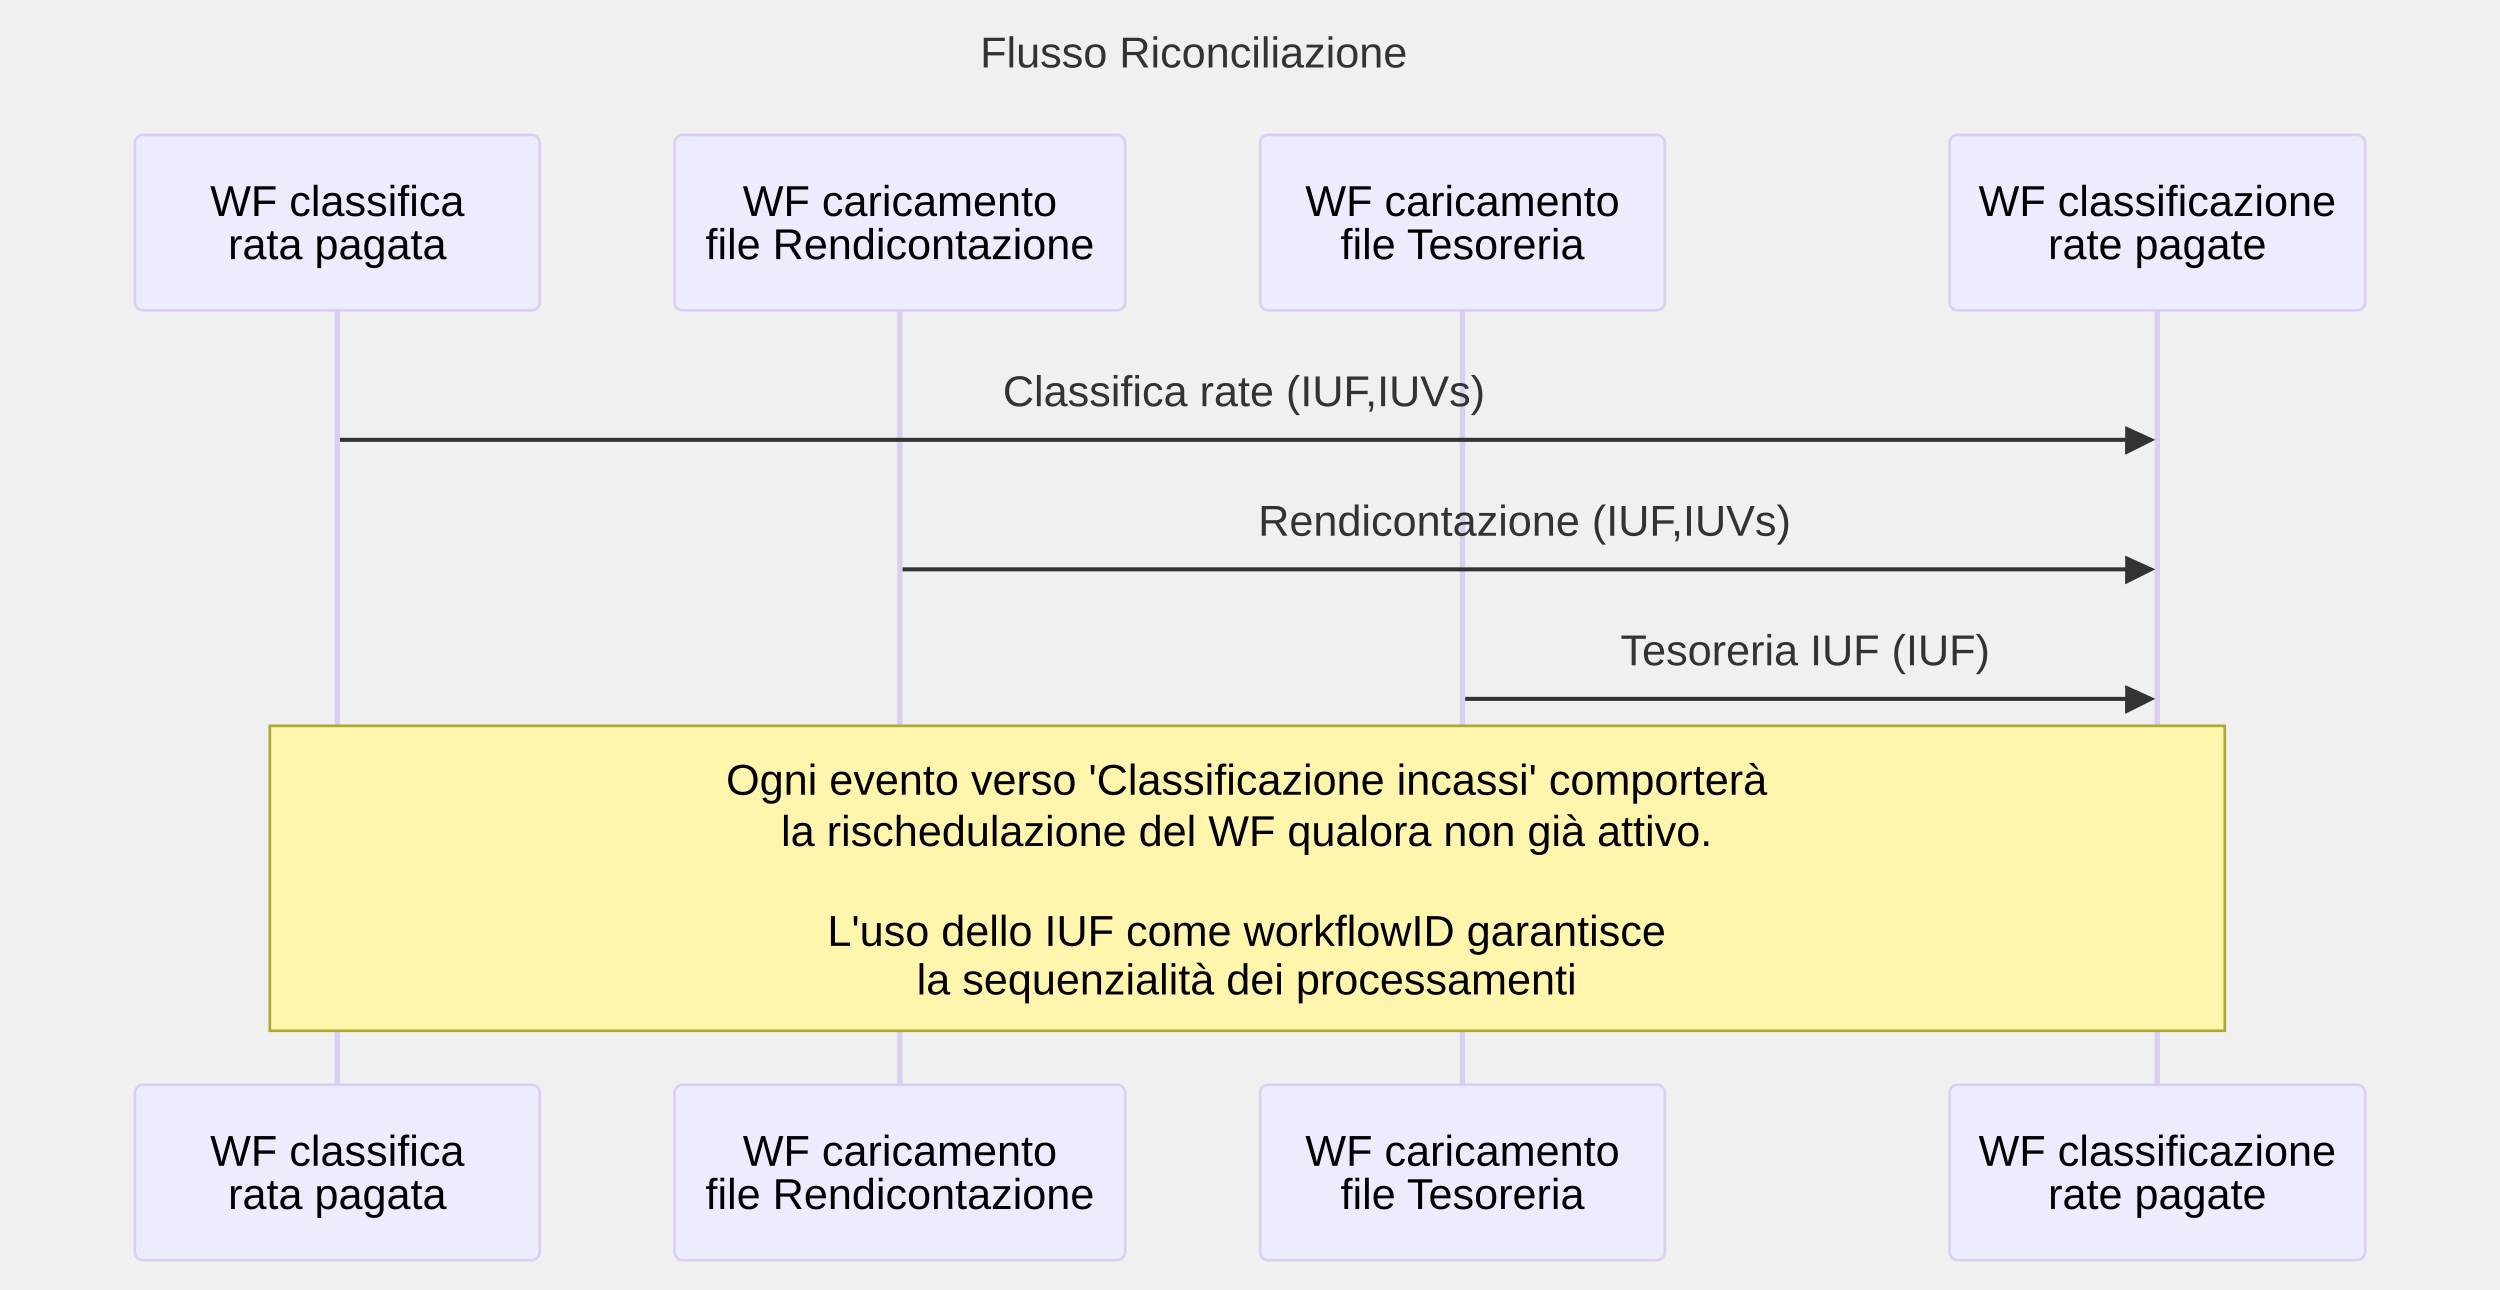
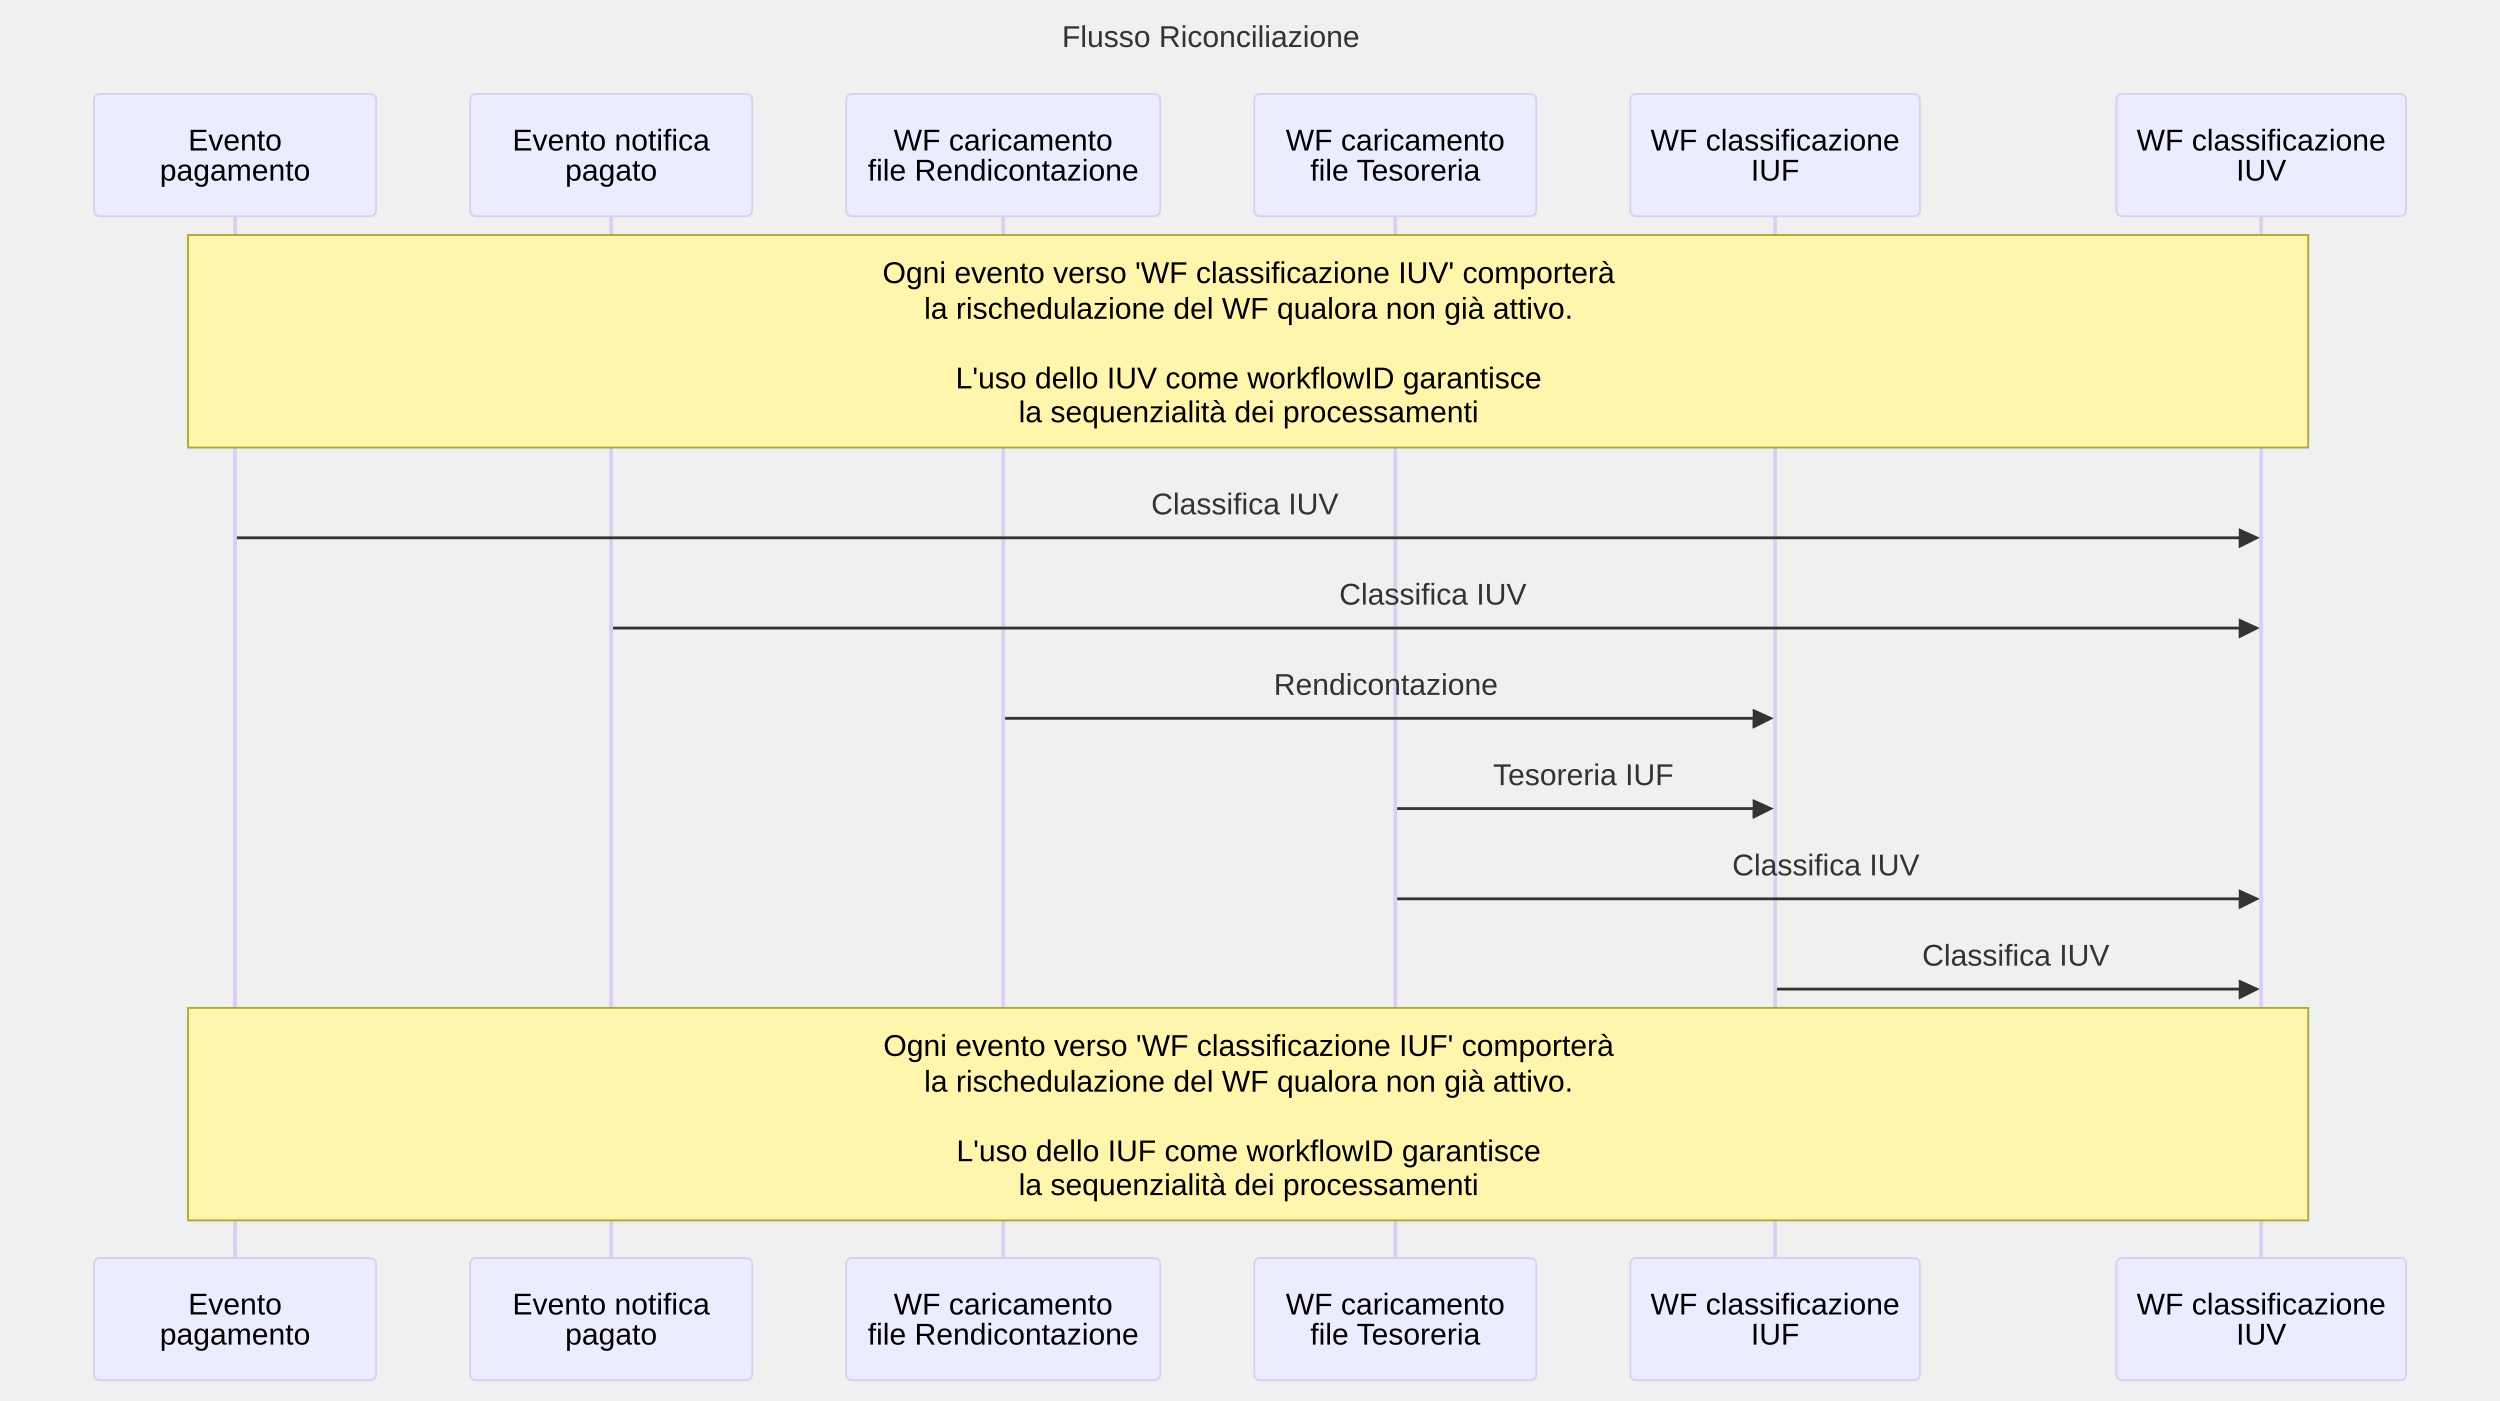
- <svg xmlns="http://www.w3.org/2000/svg" aria-roledescription="sequence" role="graphics-document document" viewBox="-50 -50 926.5 478" style="max-width: 100%;" width="100%" id="graph-div" height="100%">
-   <g>
-     <rect class="actor actor-bottom" ry="3" rx="3" name="WF_RC" height="65" width="154" stroke="#666" fill="#eaeaea" y="352" x="672.5" />
-     <text style="text-anchor: middle; font-size: 16px; font-weight: 400;" class="actor actor-box" alignment-baseline="central" dominant-baseline="central" y="384.5" x="749.5">
-       <tspan dy="-8" x="749.5">WF classificazione</tspan>
-     </text>
-     <text style="text-anchor: middle; font-size: 16px; font-weight: 400;" class="actor actor-box" alignment-baseline="central" dominant-baseline="central" y="384.5" x="749.5">
-       <tspan dy="8" x="749.5">rate pagate</tspan>
-     </text>
-   </g>
-   <g>
-     <rect class="actor actor-bottom" ry="3" rx="3" name="WF_T" height="65" width="150" stroke="#666" fill="#eaeaea" y="352" x="417" />
-     <text style="text-anchor: middle; font-size: 16px; font-weight: 400;" class="actor actor-box" alignment-baseline="central" dominant-baseline="central" y="384.5" x="492">
-       <tspan dy="-8" x="492">WF caricamento</tspan>
-     </text>
-     <text style="text-anchor: middle; font-size: 16px; font-weight: 400;" class="actor actor-box" alignment-baseline="central" dominant-baseline="central" y="384.5" x="492">
-       <tspan dy="8" x="492">file Tesoreria</tspan>
-     </text>
-   </g>
-   <g>
-     <rect class="actor actor-bottom" ry="3" rx="3" name="WF_R" height="65" width="167" stroke="#666" fill="#eaeaea" y="352" x="200" />
-     <text style="text-anchor: middle; font-size: 16px; font-weight: 400;" class="actor actor-box" alignment-baseline="central" dominant-baseline="central" y="384.5" x="283.5">
-       <tspan dy="-8" x="283.5">WF caricamento</tspan>
-     </text>
-     <text style="text-anchor: middle; font-size: 16px; font-weight: 400;" class="actor actor-box" alignment-baseline="central" dominant-baseline="central" y="384.5" x="283.5">
-       <tspan dy="8" x="283.5">file Rendicontazione</tspan>
-     </text>
-   </g>
-   <g>
-     <rect class="actor actor-bottom" ry="3" rx="3" name="WF_RT" height="65" width="150" stroke="#666" fill="#eaeaea" y="352" x="0" />
-     <text style="text-anchor: middle; font-size: 16px; font-weight: 400;" class="actor actor-box" alignment-baseline="central" dominant-baseline="central" y="384.5" x="75">
-       <tspan dy="-8" x="75">WF classifica</tspan>
-     </text>
-     <text style="text-anchor: middle; font-size: 16px; font-weight: 400;" class="actor actor-box" alignment-baseline="central" dominant-baseline="central" y="384.5" x="75">
-       <tspan dy="8" x="75">rata pagata</tspan>
-     </text>
-   </g>
-   <g>
-     <line name="WF_RC" stroke="#999" stroke-width="0.5px" class="actor-line 200" y2="352" x2="749.5" y1="65" x1="749.5" id="actor3" />
-     <g id="root-3">
-       <rect class="actor actor-top" ry="3" rx="3" name="WF_RC" height="65" width="154" stroke="#666" fill="#eaeaea" y="0" x="672.5" />
-       <text style="text-anchor: middle; font-size: 16px; font-weight: 400;" class="actor actor-box" alignment-baseline="central" dominant-baseline="central" y="32.5" x="749.5">
-         <tspan dy="-8" x="749.5">WF classificazione</tspan>
-       </text>
-       <text style="text-anchor: middle; font-size: 16px; font-weight: 400;" class="actor actor-box" alignment-baseline="central" dominant-baseline="central" y="32.5" x="749.5">
-         <tspan dy="8" x="749.5">rate pagate</tspan>
-       </text>
-     </g>
-   </g>
-   <g>
-     <line name="WF_T" stroke="#999" stroke-width="0.5px" class="actor-line 200" y2="352" x2="492" y1="65" x1="492" id="actor2" />
-     <g id="root-2">
-       <rect class="actor actor-top" ry="3" rx="3" name="WF_T" height="65" width="150" stroke="#666" fill="#eaeaea" y="0" x="417" />
-       <text style="text-anchor: middle; font-size: 16px; font-weight: 400;" class="actor actor-box" alignment-baseline="central" dominant-baseline="central" y="32.5" x="492">
-         <tspan dy="-8" x="492">WF caricamento</tspan>
-       </text>
-       <text style="text-anchor: middle; font-size: 16px; font-weight: 400;" class="actor actor-box" alignment-baseline="central" dominant-baseline="central" y="32.5" x="492">
-         <tspan dy="8" x="492">file Tesoreria</tspan>
-       </text>
-     </g>
-   </g>
-   <g>
-     <line name="WF_R" stroke="#999" stroke-width="0.5px" class="actor-line 200" y2="352" x2="283.5" y1="65" x1="283.5" id="actor1" />
-     <g id="root-1">
-       <rect class="actor actor-top" ry="3" rx="3" name="WF_R" height="65" width="167" stroke="#666" fill="#eaeaea" y="0" x="200" />
-       <text style="text-anchor: middle; font-size: 16px; font-weight: 400;" class="actor actor-box" alignment-baseline="central" dominant-baseline="central" y="32.5" x="283.5">
-         <tspan dy="-8" x="283.5">WF caricamento</tspan>
-       </text>
-       <text style="text-anchor: middle; font-size: 16px; font-weight: 400;" class="actor actor-box" alignment-baseline="central" dominant-baseline="central" y="32.5" x="283.5">
-         <tspan dy="8" x="283.5">file Rendicontazione</tspan>
-       </text>
-     </g>
-   </g>
-   <g>
-     <line name="WF_RT" stroke="#999" stroke-width="0.5px" class="actor-line 200" y2="352" x2="75" y1="65" x1="75" id="actor0" />
-     <g id="root-0">
-       <rect class="actor actor-top" ry="3" rx="3" name="WF_RT" height="65" width="150" stroke="#666" fill="#eaeaea" y="0" x="0" />
+ <svg xmlns="http://www.w3.org/2000/svg" aria-roledescription="sequence" role="graphics-document document" viewBox="-50 -50 1329.5 745" style="max-width: 100%;" width="100%" id="graph-div" height="100%">
+   <g>
+     <rect class="actor actor-bottom" ry="3" rx="3" name="WF_CLS_IUV" height="65" width="154" stroke="#666" fill="#eaeaea" y="619" x="1075.5" />
+     <text style="text-anchor: middle; font-size: 16px; font-weight: 400;" class="actor actor-box" alignment-baseline="central" dominant-baseline="central" y="651.5" x="1152.5">
+       <tspan dy="-8" x="1152.5">WF classificazione</tspan>
+     </text>
+     <text style="text-anchor: middle; font-size: 16px; font-weight: 400;" class="actor actor-box" alignment-baseline="central" dominant-baseline="central" y="651.5" x="1152.5">
+       <tspan dy="8" x="1152.5">IUV</tspan>
+     </text>
+   </g>
+   <g>
+     <rect class="actor actor-bottom" ry="3" rx="3" name="WF_CLS_IUF" height="65" width="154" stroke="#666" fill="#eaeaea" y="619" x="817" />
+     <text style="text-anchor: middle; font-size: 16px; font-weight: 400;" class="actor actor-box" alignment-baseline="central" dominant-baseline="central" y="651.5" x="894">
+       <tspan dy="-8" x="894">WF classificazione</tspan>
+     </text>
+     <text style="text-anchor: middle; font-size: 16px; font-weight: 400;" class="actor actor-box" alignment-baseline="central" dominant-baseline="central" y="651.5" x="894">
+       <tspan dy="8" x="894">IUF</tspan>
+     </text>
+   </g>
+   <g>
+     <rect class="actor actor-bottom" ry="3" rx="3" name="WF_T" height="65" width="150" stroke="#666" fill="#eaeaea" y="619" x="617" />
+     <text style="text-anchor: middle; font-size: 16px; font-weight: 400;" class="actor actor-box" alignment-baseline="central" dominant-baseline="central" y="651.5" x="692">
+       <tspan dy="-8" x="692">WF caricamento</tspan>
+     </text>
+     <text style="text-anchor: middle; font-size: 16px; font-weight: 400;" class="actor actor-box" alignment-baseline="central" dominant-baseline="central" y="651.5" x="692">
+       <tspan dy="8" x="692">file Tesoreria</tspan>
+     </text>
+   </g>
+   <g>
+     <rect class="actor actor-bottom" ry="3" rx="3" name="WF_R" height="65" width="167" stroke="#666" fill="#eaeaea" y="619" x="400" />
+     <text style="text-anchor: middle; font-size: 16px; font-weight: 400;" class="actor actor-box" alignment-baseline="central" dominant-baseline="central" y="651.5" x="483.5">
+       <tspan dy="-8" x="483.5">WF caricamento</tspan>
+     </text>
+     <text style="text-anchor: middle; font-size: 16px; font-weight: 400;" class="actor actor-box" alignment-baseline="central" dominant-baseline="central" y="651.5" x="483.5">
+       <tspan dy="8" x="483.5">file Rendicontazione</tspan>
+     </text>
+   </g>
+   <g>
+     <rect class="actor actor-bottom" ry="3" rx="3" name="EV_RT_N" height="65" width="150" stroke="#666" fill="#eaeaea" y="619" x="200" />
+     <text style="text-anchor: middle; font-size: 16px; font-weight: 400;" class="actor actor-box" alignment-baseline="central" dominant-baseline="central" y="651.5" x="275">
+       <tspan dy="-8" x="275">Evento notifica</tspan>
+     </text>
+     <text style="text-anchor: middle; font-size: 16px; font-weight: 400;" class="actor actor-box" alignment-baseline="central" dominant-baseline="central" y="651.5" x="275">
+       <tspan dy="8" x="275">pagato</tspan>
+     </text>
+   </g>
+   <g>
+     <rect class="actor actor-bottom" ry="3" rx="3" name="EV_RT" height="65" width="150" stroke="#666" fill="#eaeaea" y="619" x="0" />
+     <text style="text-anchor: middle; font-size: 16px; font-weight: 400;" class="actor actor-box" alignment-baseline="central" dominant-baseline="central" y="651.5" x="75">
+       <tspan dy="-8" x="75">Evento</tspan>
+     </text>
+     <text style="text-anchor: middle; font-size: 16px; font-weight: 400;" class="actor actor-box" alignment-baseline="central" dominant-baseline="central" y="651.5" x="75">
+       <tspan dy="8" x="75">pagamento</tspan>
+     </text>
+   </g>
+   <g>
+     <line name="WF_CLS_IUV" stroke="#999" stroke-width="0.5px" class="actor-line 200" y2="619" x2="1152.5" y1="65" x1="1152.5" id="actor1125" />
+     <g id="root-1125">
+       <rect class="actor actor-top" ry="3" rx="3" name="WF_CLS_IUV" height="65" width="154" stroke="#666" fill="#eaeaea" y="0" x="1075.5" />
+       <text style="text-anchor: middle; font-size: 16px; font-weight: 400;" class="actor actor-box" alignment-baseline="central" dominant-baseline="central" y="32.5" x="1152.5">
+         <tspan dy="-8" x="1152.5">WF classificazione</tspan>
+       </text>
+       <text style="text-anchor: middle; font-size: 16px; font-weight: 400;" class="actor actor-box" alignment-baseline="central" dominant-baseline="central" y="32.5" x="1152.5">
+         <tspan dy="8" x="1152.5">IUV</tspan>
+       </text>
+     </g>
+   </g>
+   <g>
+     <line name="WF_CLS_IUF" stroke="#999" stroke-width="0.5px" class="actor-line 200" y2="619" x2="894" y1="65" x1="894" id="actor1124" />
+     <g id="root-1124">
+       <rect class="actor actor-top" ry="3" rx="3" name="WF_CLS_IUF" height="65" width="154" stroke="#666" fill="#eaeaea" y="0" x="817" />
+       <text style="text-anchor: middle; font-size: 16px; font-weight: 400;" class="actor actor-box" alignment-baseline="central" dominant-baseline="central" y="32.5" x="894">
+         <tspan dy="-8" x="894">WF classificazione</tspan>
+       </text>
+       <text style="text-anchor: middle; font-size: 16px; font-weight: 400;" class="actor actor-box" alignment-baseline="central" dominant-baseline="central" y="32.5" x="894">
+         <tspan dy="8" x="894">IUF</tspan>
+       </text>
+     </g>
+   </g>
+   <g>
+     <line name="WF_T" stroke="#999" stroke-width="0.5px" class="actor-line 200" y2="619" x2="692" y1="65" x1="692" id="actor1123" />
+     <g id="root-1123">
+       <rect class="actor actor-top" ry="3" rx="3" name="WF_T" height="65" width="150" stroke="#666" fill="#eaeaea" y="0" x="617" />
+       <text style="text-anchor: middle; font-size: 16px; font-weight: 400;" class="actor actor-box" alignment-baseline="central" dominant-baseline="central" y="32.5" x="692">
+         <tspan dy="-8" x="692">WF caricamento</tspan>
+       </text>
+       <text style="text-anchor: middle; font-size: 16px; font-weight: 400;" class="actor actor-box" alignment-baseline="central" dominant-baseline="central" y="32.5" x="692">
+         <tspan dy="8" x="692">file Tesoreria</tspan>
+       </text>
+     </g>
+   </g>
+   <g>
+     <line name="WF_R" stroke="#999" stroke-width="0.5px" class="actor-line 200" y2="619" x2="483.5" y1="65" x1="483.5" id="actor1122" />
+     <g id="root-1122">
+       <rect class="actor actor-top" ry="3" rx="3" name="WF_R" height="65" width="167" stroke="#666" fill="#eaeaea" y="0" x="400" />
+       <text style="text-anchor: middle; font-size: 16px; font-weight: 400;" class="actor actor-box" alignment-baseline="central" dominant-baseline="central" y="32.5" x="483.5">
+         <tspan dy="-8" x="483.5">WF caricamento</tspan>
+       </text>
+       <text style="text-anchor: middle; font-size: 16px; font-weight: 400;" class="actor actor-box" alignment-baseline="central" dominant-baseline="central" y="32.5" x="483.5">
+         <tspan dy="8" x="483.5">file Rendicontazione</tspan>
+       </text>
+     </g>
+   </g>
+   <g>
+     <line name="EV_RT_N" stroke="#999" stroke-width="0.5px" class="actor-line 200" y2="619" x2="275" y1="65" x1="275" id="actor1121" />
+     <g id="root-1121">
+       <rect class="actor actor-top" ry="3" rx="3" name="EV_RT_N" height="65" width="150" stroke="#666" fill="#eaeaea" y="0" x="200" />
+       <text style="text-anchor: middle; font-size: 16px; font-weight: 400;" class="actor actor-box" alignment-baseline="central" dominant-baseline="central" y="32.5" x="275">
+         <tspan dy="-8" x="275">Evento notifica</tspan>
+       </text>
+       <text style="text-anchor: middle; font-size: 16px; font-weight: 400;" class="actor actor-box" alignment-baseline="central" dominant-baseline="central" y="32.5" x="275">
+         <tspan dy="8" x="275">pagato</tspan>
+       </text>
+     </g>
+   </g>
+   <g>
+     <line name="EV_RT" stroke="#999" stroke-width="0.5px" class="actor-line 200" y2="619" x2="75" y1="65" x1="75" id="actor1120" />
+     <g id="root-1120">
+       <rect class="actor actor-top" ry="3" rx="3" name="EV_RT" height="65" width="150" stroke="#666" fill="#eaeaea" y="0" x="0" />
      <text style="text-anchor: middle; font-size: 16px; font-weight: 400;" class="actor actor-box" alignment-baseline="central" dominant-baseline="central" y="32.5" x="75">
-         <tspan dy="-8" x="75">WF classifica</tspan>
+         <tspan dy="-8" x="75">Evento</tspan>
      </text>
      <text style="text-anchor: middle; font-size: 16px; font-weight: 400;" class="actor actor-box" alignment-baseline="central" dominant-baseline="central" y="32.5" x="75">
-         <tspan dy="8" x="75">rata pagata</tspan>
+         <tspan dy="8" x="75">pagamento</tspan>
      </text>
    </g>
  </g>
  <style>#graph-div{font-family:"trebuchet ms",verdana,arial,sans-serif;font-size:16px;fill:#333;}#graph-div .error-icon{fill:#552222;}#graph-div .error-text{fill:#552222;stroke:#552222;}#graph-div .edge-thickness-normal{stroke-width:1px;}#graph-div .edge-thickness-thick{stroke-width:3.5px;}#graph-div .edge-pattern-solid{stroke-dasharray:0;}#graph-div .edge-thickness-invisible{stroke-width:0;fill:none;}#graph-div .edge-pattern-dashed{stroke-dasharray:3;}#graph-div .edge-pattern-dotted{stroke-dasharray:2;}#graph-div .marker{fill:#333333;stroke:#333333;}#graph-div .marker.cross{stroke:#333333;}#graph-div svg{font-family:"trebuchet ms",verdana,arial,sans-serif;font-size:16px;}#graph-div p{margin:0;}#graph-div .actor{stroke:hsl(259.626, 59.777%, 87.902%);fill:#ECECFF;}#graph-div text.actor&gt;tspan{fill:black;stroke:none;}#graph-div .actor-line{stroke:hsl(259.626, 59.777%, 87.902%);}#graph-div .messageLine0{stroke-width:1.5;stroke-dasharray:none;stroke:#333;}#graph-div .messageLine1{stroke-width:1.5;stroke-dasharray:2,2;stroke:#333;}#graph-div #arrowhead path{fill:#333;stroke:#333;}#graph-div .sequenceNumber{fill:white;}#graph-div #sequencenumber{fill:#333;}#graph-div #crosshead path{fill:#333;stroke:#333;}#graph-div .messageText{fill:#333;stroke:none;}#graph-div .labelBox{stroke:hsl(259.626, 59.777%, 87.902%);fill:#ECECFF;}#graph-div .labelText,#graph-div .labelText&gt;tspan{fill:black;stroke:none;}#graph-div .loopText,#graph-div .loopText&gt;tspan{fill:black;stroke:none;}#graph-div .loopLine{stroke-width:2px;stroke-dasharray:2,2;stroke:hsl(259.626, 59.777%, 87.902%);fill:hsl(259.626, 59.777%, 87.902%);}#graph-div .note{stroke:#aaaa33;fill:#fff5ad;}#graph-div .noteText,#graph-div .noteText&gt;tspan{fill:black;stroke:none;}#graph-div .activation0{fill:#f4f4f4;stroke:#666;}#graph-div .activation1{fill:#f4f4f4;stroke:#666;}#graph-div .activation2{fill:#f4f4f4;stroke:#666;}#graph-div .actorPopupMenu{position:absolute;}#graph-div .actorPopupMenuPanel{position:absolute;fill:#ECECFF;box-shadow:0px 8px 16px 0px rgba(0,0,0,0.2);filter:drop-shadow(3px 5px 2px rgb(0 0 0 / 0.4));}#graph-div .actor-man line{stroke:hsl(259.626, 59.777%, 87.902%);fill:#ECECFF;}#graph-div .actor-man circle,#graph-div line{stroke:hsl(259.626, 59.777%, 87.902%);fill:#ECECFF;stroke-width:2px;}#graph-div :root{--mermaid-font-family:"trebuchet ms",verdana,arial,sans-serif;}</style>
  <g />
  <defs>
    <symbol height="24" width="24" id="computer">
      <path d="M2 2v13h20v-13h-20zm18 11h-16v-9h16v9zm-10.228 6l.466-1h3.524l.467 1h-4.457zm14.228 3h-24l2-6h2.104l-1.33 4h18.45l-1.297-4h2.073l2 6zm-5-10h-14v-7h14v7z" transform="scale(.5)" />
    </symbol>
  </defs>
  <defs>
    <symbol clip-rule="evenodd" fill-rule="evenodd" id="database">
      <path d="M12.258.001l.256.004.255.005.253.008.251.01.249.012.247.015.246.016.242.019.241.02.239.023.236.024.233.027.231.028.229.031.225.032.223.034.22.036.217.038.214.04.211.041.208.043.205.045.201.046.198.048.194.05.191.051.187.053.183.054.18.056.175.057.172.059.168.06.163.061.16.063.155.064.15.066.074.033.073.033.071.034.07.034.069.035.068.035.067.035.066.035.064.036.064.036.062.036.06.036.06.037.058.037.058.037.055.038.055.038.053.038.052.038.051.039.05.039.048.039.047.039.045.04.044.04.043.04.041.04.04.041.039.041.037.041.036.041.034.041.033.042.032.042.03.042.029.042.027.042.026.043.024.043.023.043.021.043.02.043.018.044.017.043.015.044.013.044.012.044.011.045.009.044.007.045.006.045.004.045.002.045.001.045v17l-.001.045-.002.045-.004.045-.006.045-.007.045-.009.044-.011.045-.012.044-.013.044-.015.044-.017.043-.018.044-.02.043-.021.043-.023.043-.024.043-.026.043-.027.042-.029.042-.03.042-.032.042-.033.042-.034.041-.036.041-.037.041-.039.041-.04.041-.041.04-.043.04-.044.04-.045.04-.047.039-.048.039-.05.039-.051.039-.052.038-.053.038-.055.038-.055.038-.058.037-.058.037-.06.037-.06.036-.062.036-.064.036-.064.036-.066.035-.067.035-.068.035-.069.035-.07.034-.071.034-.073.033-.074.033-.15.066-.155.064-.16.063-.163.061-.168.06-.172.059-.175.057-.18.056-.183.054-.187.053-.191.051-.194.05-.198.048-.201.046-.205.045-.208.043-.211.041-.214.04-.217.038-.22.036-.223.034-.225.032-.229.031-.231.028-.233.027-.236.024-.239.023-.241.02-.242.019-.246.016-.247.015-.249.012-.251.01-.253.008-.255.005-.256.004-.258.001-.258-.001-.256-.004-.255-.005-.253-.008-.251-.01-.249-.012-.247-.015-.245-.016-.243-.019-.241-.02-.238-.023-.236-.024-.234-.027-.231-.028-.228-.031-.226-.032-.223-.034-.22-.036-.217-.038-.214-.04-.211-.041-.208-.043-.204-.045-.201-.046-.198-.048-.195-.05-.19-.051-.187-.053-.184-.054-.179-.056-.176-.057-.172-.059-.167-.06-.164-.061-.159-.063-.155-.064-.151-.066-.074-.033-.072-.033-.072-.034-.07-.034-.069-.035-.068-.035-.067-.035-.066-.035-.064-.036-.063-.036-.062-.036-.061-.036-.06-.037-.058-.037-.057-.037-.056-.038-.055-.038-.053-.038-.052-.038-.051-.039-.049-.039-.049-.039-.046-.039-.046-.04-.044-.04-.043-.04-.041-.04-.04-.041-.039-.041-.037-.041-.036-.041-.034-.041-.033-.042-.032-.042-.03-.042-.029-.042-.027-.042-.026-.043-.024-.043-.023-.043-.021-.043-.02-.043-.018-.044-.017-.043-.015-.044-.013-.044-.012-.044-.011-.045-.009-.044-.007-.045-.006-.045-.004-.045-.002-.045-.001-.045v-17l.001-.045.002-.045.004-.045.006-.045.007-.045.009-.044.011-.045.012-.044.013-.044.015-.044.017-.043.018-.044.02-.043.021-.043.023-.043.024-.043.026-.043.027-.042.029-.042.03-.042.032-.042.033-.042.034-.041.036-.041.037-.041.039-.041.04-.041.041-.04.043-.04.044-.04.046-.04.046-.039.049-.039.049-.039.051-.039.052-.038.053-.038.055-.038.056-.038.057-.037.058-.037.06-.037.061-.036.062-.036.063-.036.064-.036.066-.035.067-.035.068-.035.069-.035.07-.034.072-.034.072-.033.074-.033.151-.066.155-.064.159-.063.164-.061.167-.06.172-.059.176-.057.179-.056.184-.054.187-.053.19-.051.195-.05.198-.048.201-.046.204-.045.208-.043.211-.041.214-.04.217-.038.22-.036.223-.034.226-.032.228-.031.231-.028.234-.027.236-.024.238-.023.241-.02.243-.019.245-.016.247-.015.249-.012.251-.01.253-.008.255-.005.256-.004.258-.001.258.001zm-9.258 20.499v.01l.001.021.003.021.004.022.005.021.006.022.007.022.009.023.01.022.011.023.012.023.013.023.015.023.016.024.017.023.018.024.019.024.021.024.022.025.023.024.024.025.052.049.056.05.061.051.066.051.07.051.075.051.079.052.084.052.088.052.092.052.097.052.102.051.105.052.11.052.114.051.119.051.123.051.127.05.131.05.135.05.139.048.144.049.147.047.152.047.155.047.16.045.163.045.167.043.171.043.176.041.178.041.183.039.187.039.19.037.194.035.197.035.202.033.204.031.209.03.212.029.216.027.219.025.222.024.226.021.23.02.233.018.236.016.24.015.243.012.246.01.249.008.253.005.256.004.259.001.26-.001.257-.004.254-.005.25-.008.247-.011.244-.012.241-.014.237-.016.233-.018.231-.021.226-.021.224-.024.22-.026.216-.027.212-.028.21-.031.205-.031.202-.034.198-.034.194-.036.191-.037.187-.039.183-.04.179-.04.175-.042.172-.043.168-.044.163-.045.16-.046.155-.046.152-.047.148-.048.143-.049.139-.049.136-.05.131-.05.126-.05.123-.051.118-.052.114-.051.11-.052.106-.052.101-.052.096-.052.092-.052.088-.053.083-.051.079-.052.074-.052.07-.051.065-.051.06-.051.056-.05.051-.05.023-.024.023-.025.021-.024.02-.024.019-.024.018-.024.017-.024.015-.023.014-.024.013-.023.012-.023.01-.023.01-.022.008-.022.006-.022.006-.022.004-.022.004-.021.001-.021.001-.021v-4.127l-.077.055-.08.053-.083.054-.085.053-.087.052-.09.052-.093.051-.095.05-.097.05-.1.049-.102.049-.105.048-.106.047-.109.047-.111.046-.114.045-.115.045-.118.044-.12.043-.122.042-.124.042-.126.041-.128.04-.13.04-.132.038-.134.038-.135.037-.138.037-.139.035-.142.035-.143.034-.144.033-.147.032-.148.031-.15.03-.151.03-.153.029-.154.027-.156.027-.158.026-.159.025-.161.024-.162.023-.163.022-.165.021-.166.02-.167.019-.169.018-.169.017-.171.016-.173.015-.173.014-.175.013-.175.012-.177.011-.178.01-.179.008-.179.008-.181.006-.182.005-.182.004-.184.003-.184.002h-.37l-.184-.002-.184-.003-.182-.004-.182-.005-.181-.006-.179-.008-.179-.008-.178-.01-.176-.011-.176-.012-.175-.013-.173-.014-.172-.015-.171-.016-.17-.017-.169-.018-.167-.019-.166-.02-.165-.021-.163-.022-.162-.023-.161-.024-.159-.025-.157-.026-.156-.027-.155-.027-.153-.029-.151-.03-.15-.03-.148-.031-.146-.032-.145-.033-.143-.034-.141-.035-.14-.035-.137-.037-.136-.037-.134-.038-.132-.038-.13-.04-.128-.04-.126-.041-.124-.042-.122-.042-.12-.044-.117-.043-.116-.045-.113-.045-.112-.046-.109-.047-.106-.047-.105-.048-.102-.049-.1-.049-.097-.05-.095-.05-.093-.052-.09-.051-.087-.052-.085-.053-.083-.054-.08-.054-.077-.054v4.127zm0-5.654v.011l.001.021.003.021.004.021.005.022.006.022.007.022.009.022.01.022.011.023.012.023.013.023.015.024.016.023.017.024.018.024.019.024.021.024.022.024.023.025.024.024.052.05.056.05.061.05.066.051.07.051.075.052.079.051.084.052.088.052.092.052.097.052.102.052.105.052.11.051.114.051.119.052.123.05.127.051.131.05.135.049.139.049.144.048.147.048.152.047.155.046.16.045.163.045.167.044.171.042.176.042.178.04.183.04.187.038.19.037.194.036.197.034.202.033.204.032.209.03.212.028.216.027.219.025.222.024.226.022.23.02.233.018.236.016.24.014.243.012.246.01.249.008.253.006.256.003.259.001.26-.001.257-.003.254-.006.25-.008.247-.01.244-.012.241-.015.237-.016.233-.018.231-.02.226-.022.224-.024.22-.025.216-.027.212-.029.21-.03.205-.032.202-.033.198-.035.194-.036.191-.037.187-.039.183-.039.179-.041.175-.042.172-.043.168-.044.163-.045.16-.045.155-.047.152-.047.148-.048.143-.048.139-.05.136-.049.131-.05.126-.051.123-.051.118-.051.114-.052.11-.052.106-.052.101-.052.096-.052.092-.052.088-.052.083-.052.079-.052.074-.051.07-.052.065-.051.06-.05.056-.051.051-.049.023-.025.023-.024.021-.025.02-.024.019-.024.018-.024.017-.024.015-.023.014-.023.013-.024.012-.022.01-.023.01-.023.008-.022.006-.022.006-.022.004-.021.004-.022.001-.021.001-.021v-4.139l-.077.054-.08.054-.083.054-.085.052-.087.053-.09.051-.093.051-.095.051-.097.05-.1.049-.102.049-.105.048-.106.047-.109.047-.111.046-.114.045-.115.044-.118.044-.12.044-.122.042-.124.042-.126.041-.128.04-.13.039-.132.039-.134.038-.135.037-.138.036-.139.036-.142.035-.143.033-.144.033-.147.033-.148.031-.15.03-.151.03-.153.028-.154.028-.156.027-.158.026-.159.025-.161.024-.162.023-.163.022-.165.021-.166.02-.167.019-.169.018-.169.017-.171.016-.173.015-.173.014-.175.013-.175.012-.177.011-.178.009-.179.009-.179.007-.181.007-.182.005-.182.004-.184.003-.184.002h-.37l-.184-.002-.184-.003-.182-.004-.182-.005-.181-.007-.179-.007-.179-.009-.178-.009-.176-.011-.176-.012-.175-.013-.173-.014-.172-.015-.171-.016-.17-.017-.169-.018-.167-.019-.166-.02-.165-.021-.163-.022-.162-.023-.161-.024-.159-.025-.157-.026-.156-.027-.155-.028-.153-.028-.151-.03-.15-.03-.148-.031-.146-.033-.145-.033-.143-.033-.141-.035-.14-.036-.137-.036-.136-.037-.134-.038-.132-.039-.13-.039-.128-.04-.126-.041-.124-.042-.122-.043-.12-.043-.117-.044-.116-.044-.113-.046-.112-.046-.109-.046-.106-.047-.105-.048-.102-.049-.1-.049-.097-.05-.095-.051-.093-.051-.09-.051-.087-.053-.085-.052-.083-.054-.08-.054-.077-.054v4.139zm0-5.666v.011l.001.02.003.022.004.021.005.022.006.021.007.022.009.023.01.022.011.023.012.023.013.023.015.023.016.024.017.024.018.023.019.024.021.025.022.024.023.024.024.025.052.05.056.05.061.05.066.051.07.051.075.052.079.051.084.052.088.052.092.052.097.052.102.052.105.051.11.052.114.051.119.051.123.051.127.05.131.05.135.05.139.049.144.048.147.048.152.047.155.046.16.045.163.045.167.043.171.043.176.042.178.04.183.04.187.038.19.037.194.036.197.034.202.033.204.032.209.03.212.028.216.027.219.025.222.024.226.021.23.02.233.018.236.017.24.014.243.012.246.01.249.008.253.006.256.003.259.001.26-.001.257-.003.254-.006.25-.008.247-.01.244-.013.241-.014.237-.016.233-.018.231-.02.226-.022.224-.024.22-.025.216-.027.212-.029.21-.03.205-.032.202-.033.198-.035.194-.036.191-.037.187-.039.183-.039.179-.041.175-.042.172-.043.168-.044.163-.045.16-.045.155-.047.152-.047.148-.048.143-.049.139-.049.136-.049.131-.051.126-.05.123-.051.118-.052.114-.051.11-.052.106-.052.101-.052.096-.052.092-.052.088-.052.083-.052.079-.052.074-.052.07-.051.065-.051.06-.051.056-.05.051-.049.023-.025.023-.025.021-.024.02-.024.019-.024.018-.024.017-.024.015-.023.014-.024.013-.023.012-.023.01-.022.01-.023.008-.022.006-.022.006-.022.004-.022.004-.021.001-.021.001-.021v-4.153l-.077.054-.08.054-.083.053-.085.053-.087.053-.09.051-.093.051-.095.051-.097.05-.1.049-.102.048-.105.048-.106.048-.109.046-.111.046-.114.046-.115.044-.118.044-.12.043-.122.043-.124.042-.126.041-.128.04-.13.039-.132.039-.134.038-.135.037-.138.036-.139.036-.142.034-.143.034-.144.033-.147.032-.148.032-.15.03-.151.03-.153.028-.154.028-.156.027-.158.026-.159.024-.161.024-.162.023-.163.023-.165.021-.166.02-.167.019-.169.018-.169.017-.171.016-.173.015-.173.014-.175.013-.175.012-.177.01-.178.01-.179.009-.179.007-.181.006-.182.006-.182.004-.184.003-.184.001-.185.001-.185-.001-.184-.001-.184-.003-.182-.004-.182-.006-.181-.006-.179-.007-.179-.009-.178-.01-.176-.01-.176-.012-.175-.013-.173-.014-.172-.015-.171-.016-.17-.017-.169-.018-.167-.019-.166-.02-.165-.021-.163-.023-.162-.023-.161-.024-.159-.024-.157-.026-.156-.027-.155-.028-.153-.028-.151-.03-.15-.03-.148-.032-.146-.032-.145-.033-.143-.034-.141-.034-.14-.036-.137-.036-.136-.037-.134-.038-.132-.039-.13-.039-.128-.041-.126-.041-.124-.041-.122-.043-.12-.043-.117-.044-.116-.044-.113-.046-.112-.046-.109-.046-.106-.048-.105-.048-.102-.048-.1-.05-.097-.049-.095-.051-.093-.051-.09-.052-.087-.052-.085-.053-.083-.053-.08-.054-.077-.054v4.153zm8.74-8.179l-.257.004-.254.005-.25.008-.247.011-.244.012-.241.014-.237.016-.233.018-.231.021-.226.022-.224.023-.22.026-.216.027-.212.028-.21.031-.205.032-.202.033-.198.034-.194.036-.191.038-.187.038-.183.04-.179.041-.175.042-.172.043-.168.043-.163.045-.16.046-.155.046-.152.048-.148.048-.143.048-.139.049-.136.05-.131.05-.126.051-.123.051-.118.051-.114.052-.11.052-.106.052-.101.052-.096.052-.092.052-.088.052-.083.052-.079.052-.074.051-.07.052-.065.051-.06.05-.056.05-.051.05-.023.025-.023.024-.021.024-.02.025-.019.024-.018.024-.017.023-.015.024-.014.023-.013.023-.012.023-.01.023-.01.022-.008.022-.006.023-.006.021-.004.022-.004.021-.001.021-.001.021.001.021.001.021.004.021.004.022.006.021.006.023.008.022.01.022.01.023.012.023.013.023.014.023.015.024.017.023.018.024.019.024.02.025.021.024.023.024.023.025.051.05.056.05.06.05.065.051.07.052.074.051.079.052.083.052.088.052.092.052.096.052.101.052.106.052.11.052.114.052.118.051.123.051.126.051.131.05.136.05.139.049.143.048.148.048.152.048.155.046.16.046.163.045.168.043.172.043.175.042.179.041.183.04.187.038.191.038.194.036.198.034.202.033.205.032.21.031.212.028.216.027.22.026.224.023.226.022.231.021.233.018.237.016.241.014.244.012.247.011.25.008.254.005.257.004.26.001.26-.001.257-.004.254-.005.25-.008.247-.011.244-.012.241-.014.237-.016.233-.018.231-.021.226-.022.224-.023.22-.026.216-.027.212-.028.21-.031.205-.032.202-.033.198-.034.194-.036.191-.038.187-.038.183-.04.179-.041.175-.042.172-.043.168-.043.163-.045.16-.046.155-.046.152-.048.148-.048.143-.048.139-.049.136-.05.131-.05.126-.051.123-.051.118-.051.114-.052.11-.052.106-.052.101-.052.096-.052.092-.052.088-.052.083-.052.079-.052.074-.051.07-.052.065-.051.06-.05.056-.05.051-.05.023-.025.023-.024.021-.024.02-.025.019-.024.018-.024.017-.023.015-.024.014-.023.013-.023.012-.023.01-.023.01-.022.008-.022.006-.023.006-.021.004-.022.004-.021.001-.021.001-.021-.001-.021-.001-.021-.004-.021-.004-.022-.006-.021-.006-.023-.008-.022-.01-.022-.01-.023-.012-.023-.013-.023-.014-.023-.015-.024-.017-.023-.018-.024-.019-.024-.02-.025-.021-.024-.023-.024-.023-.025-.051-.05-.056-.05-.06-.05-.065-.051-.07-.052-.074-.051-.079-.052-.083-.052-.088-.052-.092-.052-.096-.052-.101-.052-.106-.052-.11-.052-.114-.052-.118-.051-.123-.051-.126-.051-.131-.05-.136-.05-.139-.049-.143-.048-.148-.048-.152-.048-.155-.046-.16-.046-.163-.045-.168-.043-.172-.043-.175-.042-.179-.041-.183-.04-.187-.038-.191-.038-.194-.036-.198-.034-.202-.033-.205-.032-.21-.031-.212-.028-.216-.027-.22-.026-.224-.023-.226-.022-.231-.021-.233-.018-.237-.016-.241-.014-.244-.012-.247-.011-.25-.008-.254-.005-.257-.004-.26-.001-.26.001z" transform="scale(.5)" />
    </symbol>
  </defs>
  <defs>
    <symbol height="24" width="24" id="clock">
      <path d="M12 2c5.514 0 10 4.486 10 10s-4.486 10-10 10-10-4.486-10-10 4.486-10 10-10zm0-2c-6.627 0-12 5.373-12 12s5.373 12 12 12 12-5.373 12-12-5.373-12-12-12zm5.848 12.459c.202.038.202.333.001.372-1.907.361-6.045 1.111-6.547 1.111-.719 0-1.301-.582-1.301-1.301 0-.512.77-5.447 1.125-7.445.034-.192.312-.181.343.014l.985 6.238 5.394 1.011z" transform="scale(.5)" />
    </symbol>
  </defs>
  <defs>
    <marker orient="auto-start-reverse" markerHeight="12" markerWidth="12" markerUnits="userSpaceOnUse" refY="5" refX="7.9" id="arrowhead">
      <path d="M -1 0 L 10 5 L 0 10 z" />
    </marker>
  </defs>
  <defs>
    <marker refY="4.5" refX="4" orient="auto" markerHeight="8" markerWidth="15" id="crosshead">
      <path style="stroke-dasharray: 0, 0;" d="M 1,2 L 6,7 M 6,2 L 1,7" stroke-width="1pt" stroke="#000000" fill="none" />
    </marker>
  </defs>
  <defs>
    <marker orient="auto" markerHeight="28" markerWidth="20" refY="7" refX="15.5" id="filled-head">
      <path d="M 18,7 L9,13 L14,7 L9,1 Z" />
    </marker>
  </defs>
  <defs>
    <marker orient="auto" markerHeight="40" markerWidth="60" refY="15" refX="15" id="sequencenumber">
      <circle r="6" cy="15" cx="15" />
    </marker>
  </defs>
  <g>
-     <rect class="note" height="113" width="724.5" stroke="#666" fill="#EDF2AE" y="219" x="50" />
-     <text style="font-size: 16px; font-weight: 400;" dy="1em" class="noteText" alignment-baseline="middle" dominant-baseline="middle" text-anchor="middle" y="224" x="412">
-       <tspan x="412">Ogni evento verso 'Classificazione incassi' comporterà</tspan>
-     </text>
-     <text style="font-size: 16px; font-weight: 400;" dy="1em" class="noteText" alignment-baseline="middle" dominant-baseline="middle" text-anchor="middle" y="243" x="412">
-       <tspan x="412">la rischedulazione del WF qualora non già attivo.</tspan>
-     </text>
-     <text style="font-size: 16px; font-weight: 400;" dy="1em" class="noteText" alignment-baseline="middle" dominant-baseline="middle" text-anchor="middle" y="261" x="412">
-       <tspan x="412">​</tspan>
-     </text>
-     <text style="font-size: 16px; font-weight: 400;" dy="1em" class="noteText" alignment-baseline="middle" dominant-baseline="middle" text-anchor="middle" y="280" x="412">
-       <tspan x="412">L'uso dello IUF come workflowID garantisce</tspan>
-     </text>
-     <text style="font-size: 16px; font-weight: 400;" dy="1em" class="noteText" alignment-baseline="middle" dominant-baseline="middle" text-anchor="middle" y="298" x="412">
-       <tspan x="412">la sequenzialità dei processamenti</tspan>
-     </text>
-   </g>
-   <text style="font-size: 16px; font-weight: 400;" dy="1em" class="messageText" alignment-baseline="middle" dominant-baseline="middle" text-anchor="middle" y="80" x="411">Classifica rate (IUF,IUVs)</text>
-   <line style="fill: none;" marker-end="url(#arrowhead)" stroke="none" stroke-width="2" class="messageLine0" y2="113" x2="745.5" y1="113" x1="76" />
-   <text style="font-size: 16px; font-weight: 400;" dy="1em" class="messageText" alignment-baseline="middle" dominant-baseline="middle" text-anchor="middle" y="128" x="515">Rendicontazione (IUF,IUVs)</text>
-   <line style="fill: none;" marker-end="url(#arrowhead)" stroke="none" stroke-width="2" class="messageLine0" y2="161" x2="745.5" y1="161" x1="284.5" />
-   <text style="font-size: 16px; font-weight: 400;" dy="1em" class="messageText" alignment-baseline="middle" dominant-baseline="middle" text-anchor="middle" y="176" x="619">Tesoreria IUF (IUF)</text>
-   <line style="fill: none;" marker-end="url(#arrowhead)" stroke="none" stroke-width="2" class="messageLine0" y2="209" x2="745.5" y1="209" x1="493" />
-   <text y="-25" x="313.25">Flusso Riconciliazione</text>
+     <rect class="note" height="113" width="1127.5" stroke="#666" fill="#EDF2AE" y="75" x="50" />
+     <text style="font-size: 16px; font-weight: 400;" dy="1em" class="noteText" alignment-baseline="middle" dominant-baseline="middle" text-anchor="middle" y="80" x="614">
+       <tspan x="614">Ogni evento verso 'WF classificazione IUV' comporterà</tspan>
+     </text>
+     <text style="font-size: 16px; font-weight: 400;" dy="1em" class="noteText" alignment-baseline="middle" dominant-baseline="middle" text-anchor="middle" y="99" x="614">
+       <tspan x="614">la rischedulazione del WF qualora non già attivo.</tspan>
+     </text>
+     <text style="font-size: 16px; font-weight: 400;" dy="1em" class="noteText" alignment-baseline="middle" dominant-baseline="middle" text-anchor="middle" y="117" x="614">
+       <tspan x="614">​</tspan>
+     </text>
+     <text style="font-size: 16px; font-weight: 400;" dy="1em" class="noteText" alignment-baseline="middle" dominant-baseline="middle" text-anchor="middle" y="136" x="614">
+       <tspan x="614">L'uso dello IUV come workflowID garantisce</tspan>
+     </text>
+     <text style="font-size: 16px; font-weight: 400;" dy="1em" class="noteText" alignment-baseline="middle" dominant-baseline="middle" text-anchor="middle" y="154" x="614">
+       <tspan x="614">la sequenzialità dei processamenti</tspan>
+     </text>
+   </g>
+   <g>
+     <rect class="note" height="113" width="1127.5" stroke="#666" fill="#EDF2AE" y="486" x="50" />
+     <text style="font-size: 16px; font-weight: 400;" dy="1em" class="noteText" alignment-baseline="middle" dominant-baseline="middle" text-anchor="middle" y="491" x="614">
+       <tspan x="614">Ogni evento verso 'WF classificazione IUF' comporterà</tspan>
+     </text>
+     <text style="font-size: 16px; font-weight: 400;" dy="1em" class="noteText" alignment-baseline="middle" dominant-baseline="middle" text-anchor="middle" y="510" x="614">
+       <tspan x="614">la rischedulazione del WF qualora non già attivo.</tspan>
+     </text>
+     <text style="font-size: 16px; font-weight: 400;" dy="1em" class="noteText" alignment-baseline="middle" dominant-baseline="middle" text-anchor="middle" y="528" x="614">
+       <tspan x="614">​</tspan>
+     </text>
+     <text style="font-size: 16px; font-weight: 400;" dy="1em" class="noteText" alignment-baseline="middle" dominant-baseline="middle" text-anchor="middle" y="547" x="614">
+       <tspan x="614">L'uso dello IUF come workflowID garantisce</tspan>
+     </text>
+     <text style="font-size: 16px; font-weight: 400;" dy="1em" class="noteText" alignment-baseline="middle" dominant-baseline="middle" text-anchor="middle" y="565" x="614">
+       <tspan x="614">la sequenzialità dei processamenti</tspan>
+     </text>
+   </g>
+   <text style="font-size: 16px; font-weight: 400;" dy="1em" class="messageText" alignment-baseline="middle" dominant-baseline="middle" text-anchor="middle" y="203" x="612">Classifica IUV</text>
+   <line style="fill: none;" marker-end="url(#arrowhead)" stroke="none" stroke-width="2" class="messageLine0" y2="236" x2="1148.5" y1="236" x1="76" />
+   <text style="font-size: 16px; font-weight: 400;" dy="1em" class="messageText" alignment-baseline="middle" dominant-baseline="middle" text-anchor="middle" y="251" x="712">Classifica IUV</text>
+   <line style="fill: none;" marker-end="url(#arrowhead)" stroke="none" stroke-width="2" class="messageLine0" y2="284" x2="1148.5" y1="284" x1="276" />
+   <text style="font-size: 16px; font-weight: 400;" dy="1em" class="messageText" alignment-baseline="middle" dominant-baseline="middle" text-anchor="middle" y="299" x="687">Rendicontazione</text>
+   <line style="fill: none;" marker-end="url(#arrowhead)" stroke="none" stroke-width="2" class="messageLine0" y2="332" x2="890" y1="332" x1="484.5" />
+   <text style="font-size: 16px; font-weight: 400;" dy="1em" class="messageText" alignment-baseline="middle" dominant-baseline="middle" text-anchor="middle" y="347" x="792">Tesoreria IUF</text>
+   <line style="fill: none;" marker-end="url(#arrowhead)" stroke="none" stroke-width="2" class="messageLine0" y2="380" x2="890" y1="380" x1="693" />
+   <text style="font-size: 16px; font-weight: 400;" dy="1em" class="messageText" alignment-baseline="middle" dominant-baseline="middle" text-anchor="middle" y="395" x="921">Classifica IUV</text>
+   <line style="fill: none;" marker-end="url(#arrowhead)" stroke="none" stroke-width="2" class="messageLine0" y2="428" x2="1148.5" y1="428" x1="693" />
+   <text style="font-size: 16px; font-weight: 400;" dy="1em" class="messageText" alignment-baseline="middle" dominant-baseline="middle" text-anchor="middle" y="443" x="1022">Classifica IUV</text>
+   <line style="fill: none;" marker-end="url(#arrowhead)" stroke="none" stroke-width="2" class="messageLine0" y2="476" x2="1148.5" y1="476" x1="895" />
+   <text y="-25" x="514.75">Flusso Riconciliazione</text>
</svg>
